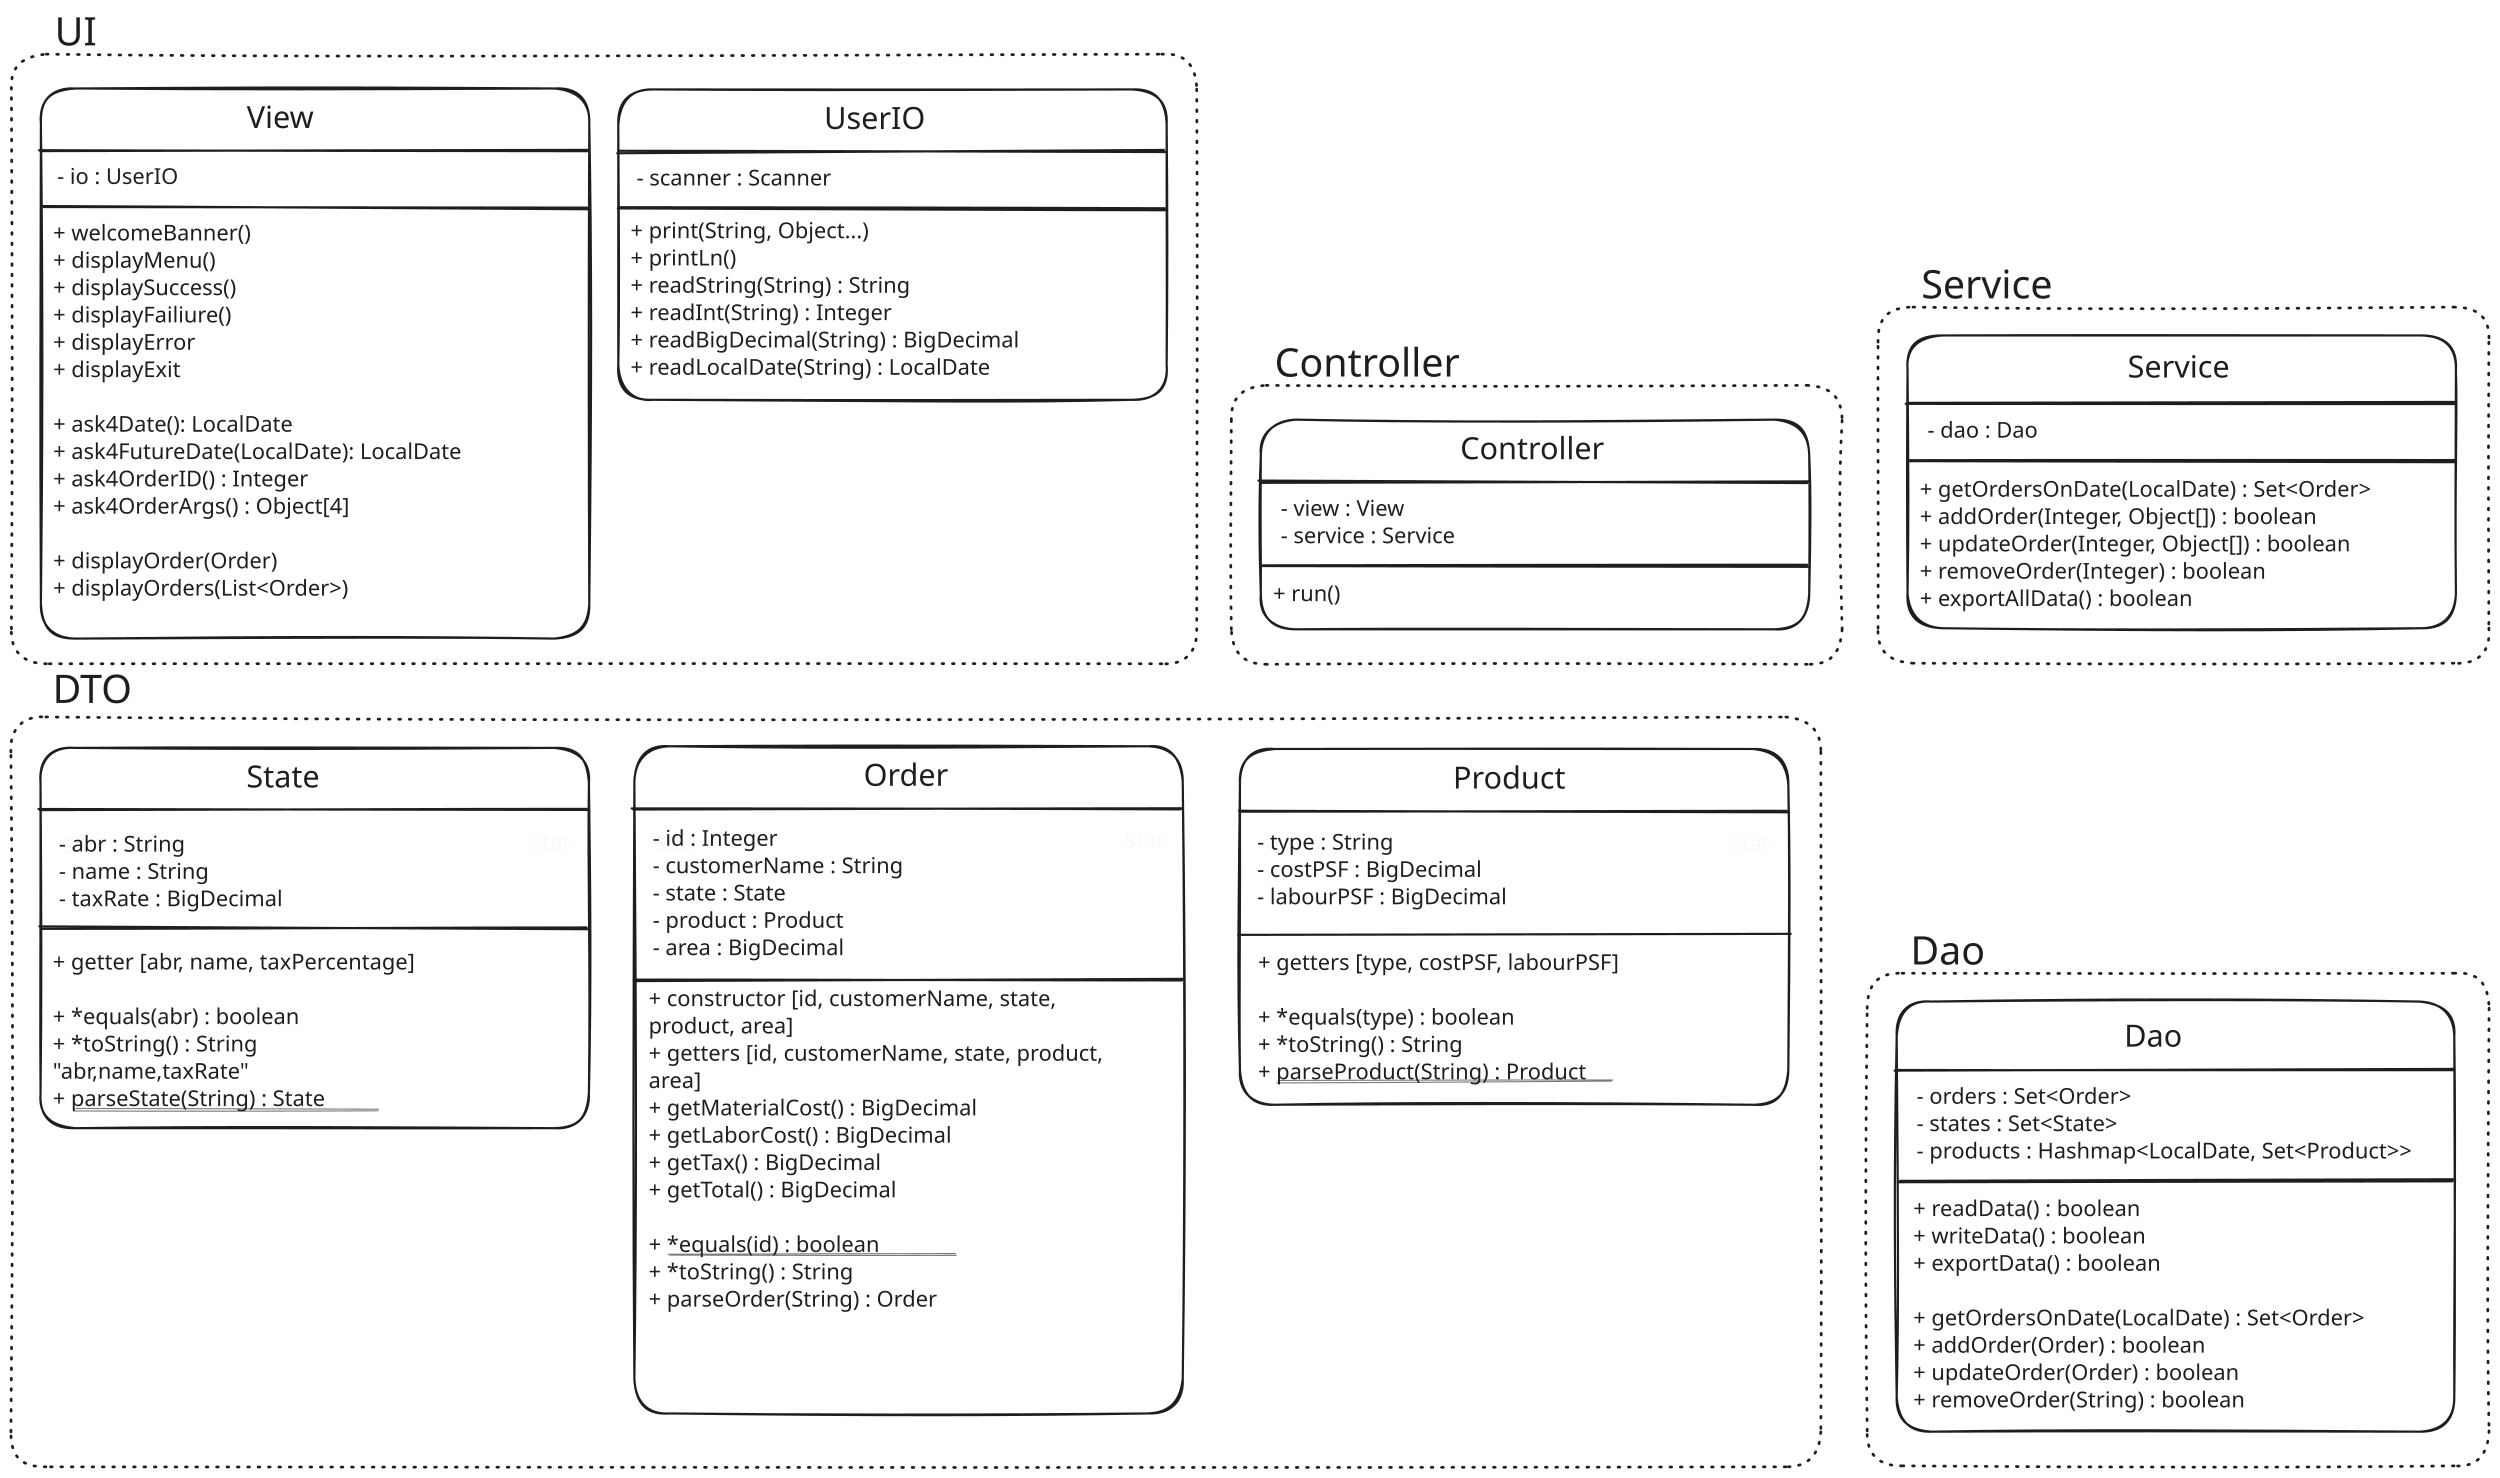
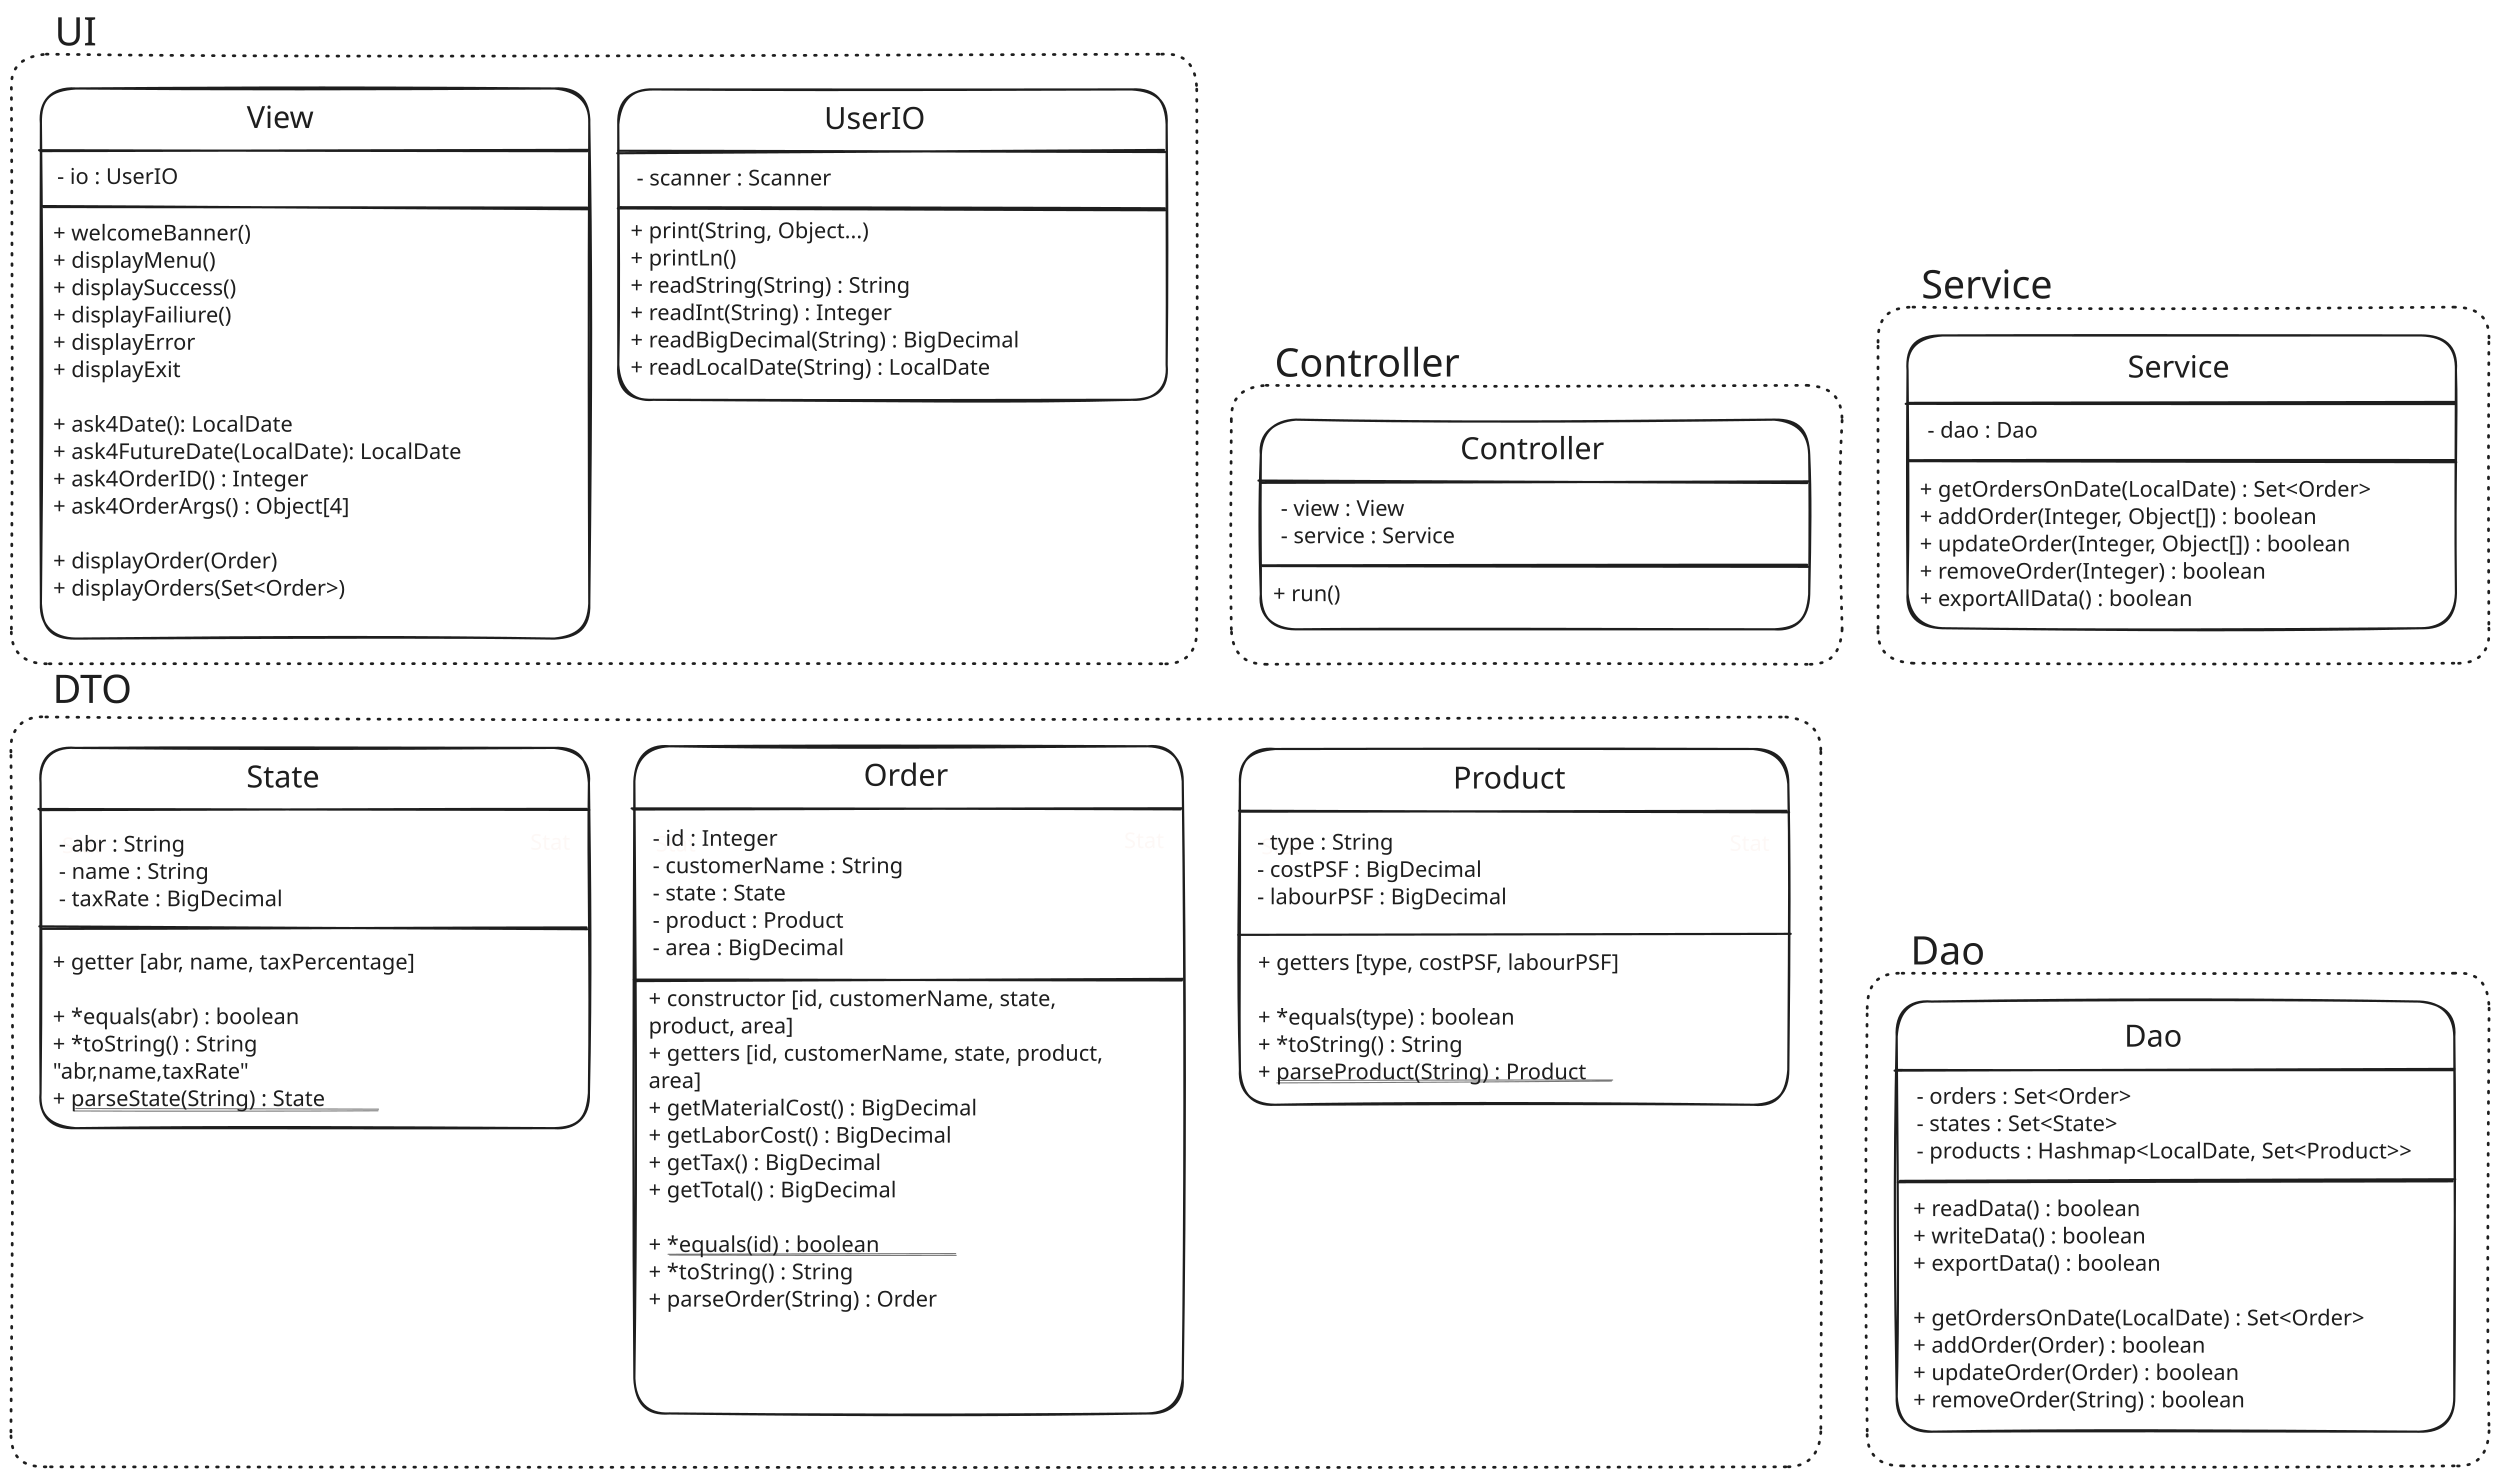
<svg xmlns="http://www.w3.org/2000/svg" version="1.1" viewBox="0 0 2287.741 1352.293" width="4575.483" height="2704.587">
  <defs>
    <style class="style-fonts">
      @font-face {
        font-family: "Virgil";
        src: url("https://excalidraw.com/Virgil.woff2");
      }
      @font-face {
        font-family: "Cascadia";
        src: url("https://excalidraw.com/Cascadia.woff2");
      }
      @font-face {
        font-family: "Assistant";
        src: url("https://excalidraw.com/Assistant-Regular.woff2");
      }
    </style>
  </defs>
  <g stroke-linecap="round" transform="translate(10.43265 49.56822) rotate(0 542.3474 278.9218)">
    <path d="M32 0 C238.87 2.66, 445.78 2.15, 1052.69 0 M1052.69 0 C1074.32 -1.52, 1084.16 10.5, 1084.69 32 M1084.69 32 C1085.6 181.67, 1084.87 330.81, 1084.69 525.84 M1084.69 525.84 C1085.61 549.1, 1072.18 559.13, 1052.69 557.84 M1052.69 557.84 C727.12 557.49, 401.17 557.78, 32 557.84 M32 557.84 C11.97 557.91, -1.21 547.19, 0 525.84 M0 525.84 C1.11 361.12, 0.78 196.74, 0 32 M0 32 C-1.26 9.87, 11.4 1.83, 32 0" stroke="#1e1e1e" stroke-width="2.5" fill="none" stroke-dasharray="1.5 8" />
  </g>
  <g transform="translate(50.01937 10) rotate(0 22.66199 22.5)">
    <text x="0" y="31.536" font-family="Virgil, Segoe UI Emoji" font-size="36px" fill="#1e1e1e" text-anchor="start" style="white-space: pre;" direction="ltr" dominant-baseline="alphabetic">UI</text>
  </g>
  <g stroke-linecap="round" transform="translate(37.42297 80.96861) rotate(0 250.9084 251.6982)">
    <path d="M32 0 C137.08 -0.58, 240.47 -1.63, 469.82 0 M32 0 C166.02 1.06, 299.33 0.9, 469.82 0 M469.82 0 C489.73 1.69, 502.72 11.41, 501.82 32 M469.82 0 C491.05 -1.27, 502.32 9.66, 501.82 32 M501.82 32 C503.97 149.91, 504.12 267.78, 501.82 471.4 M501.82 32 C501.05 192.75, 501.4 354.11, 501.82 471.4 M501.82 471.4 C502.52 493.99, 491.17 502.35, 469.82 503.4 M501.82 471.4 C500.74 493.43, 490.5 501.15, 469.82 503.4 M469.82 503.4 C382.46 502.11, 294.84 502.31, 32 503.4 M469.82 503.4 C350.96 501.51, 232.68 501.49, 32 503.4 M32 503.4 C11.55 503.23, -0.77 491.7, 0 471.4 M32 503.4 C8.6 503.72, 1.41 493.21, 0 471.4 M0 471.4 C1.51 335.05, 1.98 200.18, 0 32 M0 471.4 C-0.83 322.57, -0.25 173.5, 0 32 M0 32 C-1.75 12.18, 9.05 -1.41, 32 0 M0 32 C-0.51 9.22, 8.47 1.6, 32 0" stroke="#1e1e1e" stroke-width="2" fill="none" />
  </g>
  <g transform="translate(225.7782 92.62039) rotate(0 26.48798 17.5)">
    <text x="0" y="24.528" font-family="Virgil, Segoe UI Emoji" font-size="28px" fill="#1e1e1e" text-anchor="start" style="white-space: pre;" direction="ltr" dominant-baseline="alphabetic">View</text>
  </g>
  <g transform="translate(48.60275 202.5347) rotate(0 210.5598 175)">
    <text x="0" y="17.52" font-family="Virgil, Segoe UI Emoji" font-size="20px" fill="#1e1e1e" text-anchor="start" style="white-space: pre;" direction="ltr" dominant-baseline="alphabetic">+ welcomeBanner()</text>
    <text x="0" y="42.52" font-family="Virgil, Segoe UI Emoji" font-size="20px" fill="#1e1e1e" text-anchor="start" style="white-space: pre;" direction="ltr" dominant-baseline="alphabetic">+ displayMenu()</text>
    <text x="0" y="67.52" font-family="Virgil, Segoe UI Emoji" font-size="20px" fill="#1e1e1e" text-anchor="start" style="white-space: pre;" direction="ltr" dominant-baseline="alphabetic">+ displaySuccess()</text>
    <text x="0" y="92.52" font-family="Virgil, Segoe UI Emoji" font-size="20px" fill="#1e1e1e" text-anchor="start" style="white-space: pre;" direction="ltr" dominant-baseline="alphabetic">+ displayFailiure()</text>
    <text x="0" y="117.52" font-family="Virgil, Segoe UI Emoji" font-size="20px" fill="#1e1e1e" text-anchor="start" style="white-space: pre;" direction="ltr" dominant-baseline="alphabetic">+ displayError</text>
    <text x="0" y="142.52" font-family="Virgil, Segoe UI Emoji" font-size="20px" fill="#1e1e1e" text-anchor="start" style="white-space: pre;" direction="ltr" dominant-baseline="alphabetic">+ displayExit</text>
    <text x="0" y="167.52" font-family="Virgil, Segoe UI Emoji" font-size="20px" fill="#1e1e1e" text-anchor="start" style="white-space: pre;" direction="ltr" dominant-baseline="alphabetic" />
    <text x="0" y="192.52" font-family="Virgil, Segoe UI Emoji" font-size="20px" fill="#1e1e1e" text-anchor="start" style="white-space: pre;" direction="ltr" dominant-baseline="alphabetic">+ ask4Date(): LocalDate</text>
    <text x="0" y="217.52" font-family="Virgil, Segoe UI Emoji" font-size="20px" fill="#1e1e1e" text-anchor="start" style="white-space: pre;" direction="ltr" dominant-baseline="alphabetic">+ ask4FutureDate(LocalDate): LocalDate</text>
    <text x="0" y="242.52" font-family="Virgil, Segoe UI Emoji" font-size="20px" fill="#1e1e1e" text-anchor="start" style="white-space: pre;" direction="ltr" dominant-baseline="alphabetic">+ ask4OrderID() : Integer</text>
    <text x="0" y="267.52" font-family="Virgil, Segoe UI Emoji" font-size="20px" fill="#1e1e1e" text-anchor="start" style="white-space: pre;" direction="ltr" dominant-baseline="alphabetic">+ ask4OrderArgs() : Object[4]</text>
    <text x="0" y="292.52" font-family="Virgil, Segoe UI Emoji" font-size="20px" fill="#1e1e1e" text-anchor="start" style="white-space: pre;" direction="ltr" dominant-baseline="alphabetic" />
    <text x="0" y="317.52" font-family="Virgil, Segoe UI Emoji" font-size="20px" fill="#1e1e1e" text-anchor="start" style="white-space: pre;" direction="ltr" dominant-baseline="alphabetic">+ displayOrder(Order)</text>
-     <text x="0" y="342.52" font-family="Virgil, Segoe UI Emoji" font-size="20px" fill="#1e1e1e" text-anchor="start" style="white-space: pre;" direction="ltr" dominant-baseline="alphabetic">+ displayOrders(List&lt;Order&gt;)</text>
+     <text x="0" y="342.52" font-family="Virgil, Segoe UI Emoji" font-size="20px" fill="#1e1e1e" text-anchor="start" style="white-space: pre;" direction="ltr" dominant-baseline="alphabetic">+ displayOrders(Set&lt;Order&gt;)</text>
  </g>
  <g stroke-linecap="round">
    <g transform="translate(36.43249 137.8208) rotate(0 251.0182 0)">
      <path d="M0.54 0.45 C84.35 0.17, 418.36 -0.5, 501.99 -0.66 M-0.63 -0.37 C83.09 0.02, 417.29 0.38, 501.01 0.53" stroke="#1e1e1e" stroke-width="2" fill="none" />
    </g>
  </g>
  <mask />
  <g stroke-linecap="round" transform="translate(565.7835 81.83835) rotate(0 250.9084 142.0061)">
    <path d="M32 0 C152.23 -0.02, 273.62 0.3, 469.82 0 M32 0 C120.04 0.57, 208.9 0.87, 469.82 0 M469.82 0 C492.83 -1.17, 501.05 11.38, 501.82 32 M469.82 0 C490.52 1.22, 503.14 9.43, 501.82 32 M501.82 32 C501.66 105.03, 502.25 176.39, 501.82 252.01 M501.82 32 C502.61 107.47, 502.59 182.95, 501.82 252.01 M501.82 252.01 C503.64 274.51, 492.84 283.64, 469.82 284.01 M501.82 252.01 C503.66 272.39, 491.24 285.17, 469.82 284.01 M469.82 284.01 C366.08 286.99, 260.72 285.11, 32 284.01 M469.82 284.01 C356.67 284.18, 243.87 284.57, 32 284.01 M32 284.01 C9.58 284.86, -1.52 274.31, 0 252.01 M32 284.01 C12.72 286.02, 1.13 272.93, 0 252.01 M0 252.01 C1.12 193.77, 0.56 137.76, 0 32 M0 252.01 C0.03 165.83, -0.05 79.29, 0 32 M0 32 C-0.84 8.88, 12.5 0.12, 32 0 M0 32 C1.81 11.76, 10.76 -0.68, 32 0" stroke="#1e1e1e" stroke-width="2" fill="none" />
  </g>
  <g transform="translate(754.1388 93.49013) rotate(0 49.06998 17.5)">
    <text x="0" y="24.528" font-family="Virgil, Segoe UI Emoji" font-size="28px" fill="#1e1e1e" text-anchor="start" style="white-space: pre;" direction="ltr" dominant-baseline="alphabetic">UserIO</text>
  </g>
  <g transform="translate(582.5532 152.1963) rotate(0 94.63994 12.5)">
    <text x="0" y="17.52" font-family="Virgil, Segoe UI Emoji" font-size="20px" fill="#1e1e1e" text-anchor="start" style="white-space: pre;" direction="ltr" dominant-baseline="alphabetic">- scanner : Scanner</text>
  </g>
  <g stroke-linecap="round">
    <g transform="translate(565.7835 190.8397) rotate(0 249.7187 0.4909375)">
      <path d="M-0.42 -0.13 C83.15 0.19, 417.08 1.5, 500.55 1.56 M1.56 -1.24 C85.15 -1.25, 417.08 -0.67, 500.19 -0.25" stroke="#1e1e1e" stroke-width="2" fill="none" />
    </g>
  </g>
  <mask />
  <g transform="translate(576.9633 200.4044) rotate(0 184.1099 75)">
    <text x="0" y="17.52" font-family="Virgil, Segoe UI Emoji" font-size="20px" fill="#1e1e1e" text-anchor="start" style="white-space: pre;" direction="ltr" dominant-baseline="alphabetic">+ print(String, Object...)</text>
    <text x="0" y="42.52" font-family="Virgil, Segoe UI Emoji" font-size="20px" fill="#1e1e1e" text-anchor="start" style="white-space: pre;" direction="ltr" dominant-baseline="alphabetic">+ printLn()</text>
    <text x="0" y="67.52" font-family="Virgil, Segoe UI Emoji" font-size="20px" fill="#1e1e1e" text-anchor="start" style="white-space: pre;" direction="ltr" dominant-baseline="alphabetic">+ readString(String) : String</text>
    <text x="0" y="92.52" font-family="Virgil, Segoe UI Emoji" font-size="20px" fill="#1e1e1e" text-anchor="start" style="white-space: pre;" direction="ltr" dominant-baseline="alphabetic">+ readInt(String) : Integer</text>
    <text x="0" y="117.52" font-family="Virgil, Segoe UI Emoji" font-size="20px" fill="#1e1e1e" text-anchor="start" style="white-space: pre;" direction="ltr" dominant-baseline="alphabetic">+ readBigDecimal(String) : BigDecimal</text>
    <text x="0" y="142.52" font-family="Virgil, Segoe UI Emoji" font-size="20px" fill="#1e1e1e" text-anchor="start" style="white-space: pre;" direction="ltr" dominant-baseline="alphabetic">+ readLocalDate(String) : LocalDate</text>
  </g>
  <g stroke-linecap="round">
    <g transform="translate(564.793 138.6905) rotate(0 251.0182 0)">
      <path d="M1.01 -0.7 C84.42 -0.73, 418.13 0.21, 501.58 0.43 M0.08 1.54 C83.19 1.1, 416.94 -0.98, 500.39 -1.47" stroke="#1e1e1e" stroke-width="2" fill="none" />
    </g>
  </g>
  <mask />
  <g transform="translate(52.29025 150.8203) rotate(0 64.30995 12.5)">
    <text x="0" y="17.52" font-family="Virgil, Segoe UI Emoji" font-size="20px" fill="#1e1e1e" text-anchor="start" style="white-space: pre;" direction="ltr" dominant-baseline="alphabetic">- io : UserIO</text>
  </g>
  <g stroke-linecap="round">
    <g transform="translate(38.87718 189.135) rotate(0 249.7187 0.4909375)">
      <path d="M0.88 0.31 C83.79 0.37, 415.36 0.84, 498.44 0.88 M-0.12 -0.57 C83.07 -0.36, 417.52 1.99, 500.62 2.36" stroke="#1e1e1e" stroke-width="2" fill="none" />
    </g>
  </g>
  <mask />
  <g transform="translate(1750.771 1095.315) rotate(0 223.8598 100)">
    <text x="0" y="17.52" font-family="Virgil, Segoe UI Emoji" font-size="20px" fill="#1e1e1e" text-anchor="start" style="white-space: pre;" direction="ltr" dominant-baseline="alphabetic">+ readData() : boolean</text>
    <text x="0" y="42.52" font-family="Virgil, Segoe UI Emoji" font-size="20px" fill="#1e1e1e" text-anchor="start" style="white-space: pre;" direction="ltr" dominant-baseline="alphabetic">+ writeData() : boolean</text>
    <text x="0" y="67.52" font-family="Virgil, Segoe UI Emoji" font-size="20px" fill="#1e1e1e" text-anchor="start" style="white-space: pre;" direction="ltr" dominant-baseline="alphabetic">+ exportData() : boolean</text>
    <text x="0" y="92.52" font-family="Virgil, Segoe UI Emoji" font-size="20px" fill="#1e1e1e" text-anchor="start" style="white-space: pre;" direction="ltr" dominant-baseline="alphabetic" />
    <text x="0" y="117.52" font-family="Virgil, Segoe UI Emoji" font-size="20px" fill="#1e1e1e" text-anchor="start" style="white-space: pre;" direction="ltr" dominant-baseline="alphabetic">+ getOrdersOnDate(LocalDate) : Set&lt;Order&gt;</text>
    <text x="0" y="142.52" font-family="Virgil, Segoe UI Emoji" font-size="20px" fill="#1e1e1e" text-anchor="start" style="white-space: pre;" direction="ltr" dominant-baseline="alphabetic">+ addOrder(Order) : boolean</text>
    <text x="0" y="167.52" font-family="Virgil, Segoe UI Emoji" font-size="20px" fill="#1e1e1e" text-anchor="start" style="white-space: pre;" direction="ltr" dominant-baseline="alphabetic">+ updateOrder(Order) : boolean</text>
    <text x="0" y="192.52" font-family="Virgil, Segoe UI Emoji" font-size="20px" fill="#1e1e1e" text-anchor="start" style="white-space: pre;" direction="ltr" dominant-baseline="alphabetic">+ removeOrder(String) : boolean</text>
  </g>
  <g stroke-linecap="round" transform="translate(1708.669 890.6161) rotate(0 284.5362 225.3958)">
    <path d="M32 0 C199.63 0.28, 366.13 0.51, 537.07 0 M537.07 0 C559.09 -1.75, 568.55 9.46, 569.07 32 M569.07 32 C568.06 183.89, 566.95 336.83, 569.07 418.79 M569.07 418.79 C568.02 440.8, 558.06 452.33, 537.07 450.79 M537.07 450.79 C383.48 452.65, 229.9 452.2, 32 450.79 M32 450.79 C12.51 451.17, -1.14 441.68, 0 418.79 M0 418.79 C-2.24 272.02, -1.21 123.95, 0 32 M0 32 C0.24 11.06, 8.78 -0.83, 32 0" stroke="#1e1e1e" stroke-width="2.5" fill="none" stroke-dasharray="1.5 8" />
  </g>
  <g transform="translate(1748.256 851.0479) rotate(0 36.01799 22.5)">
    <text x="0" y="31.536" font-family="Virgil, Segoe UI Emoji" font-size="36px" fill="#1e1e1e" text-anchor="start" style="white-space: pre;" direction="ltr" dominant-baseline="alphabetic">Dao</text>
  </g>
  <g stroke-linecap="round" transform="translate(1735.659 916.5224) rotate(0 255.1296 196.7977)">
    <path d="M32 0 C190.42 -2.68, 347.91 -2.42, 478.26 0 M32 0 C208.35 -1.85, 383.93 -1.71, 478.26 0 M478.26 0 C498.54 0.68, 509.91 12.2, 510.26 32 M478.26 0 C499.69 2.2, 511.9 10.81, 510.26 32 M510.26 32 C511.86 148.08, 509.82 264.71, 510.26 361.6 M510.26 32 C510.65 157.6, 511.25 282.45, 510.26 361.6 M510.26 361.6 C510.5 383.33, 497.71 392.77, 478.26 393.6 M510.26 361.6 C510.6 383.71, 498.95 394.07, 478.26 393.6 M478.26 393.6 C309.42 393.22, 142.94 392.99, 32 393.6 M478.26 393.6 C314.57 392.39, 151.19 391.52, 32 393.6 M32 393.6 C12.36 394.3, 1.55 384.32, 0 361.6 M32 393.6 C10.32 392.25, -0.78 382.53, 0 361.6 M0 361.6 C-1.72 262.14, -2.75 159.35, 0 32 M0 361.6 C1.73 287.12, 1.42 213.36, 0 32 M0 32 C-1.2 10.68, 10 -1.88, 32 0 M0 32 C1.41 11.97, 9.83 -1.44, 32 0" stroke="#1e1e1e" stroke-width="2" fill="none" />
  </g>
  <g transform="translate(1943.848 933.2409) rotate(0 28.01399 17.5)">
    <text x="0" y="24.528" font-family="Virgil, Segoe UI Emoji" font-size="28px" fill="#1e1e1e" text-anchor="start" style="white-space: pre;" direction="ltr" dominant-baseline="alphabetic">Dao</text>
  </g>
  <g stroke-linecap="round">
    <g transform="translate(1734.669 978.8687) rotate(0 255.2393 0)">
      <path d="M-0.92 0.86 C84.41 0.55, 426.05 -0.5, 511.22 -0.71 M0.8 0.27 C86.1 0.61, 425.94 0.37, 510.66 0.46" stroke="#1e1e1e" stroke-width="2" fill="none" />
    </g>
  </g>
  <mask />
  <g transform="translate(1753.883 992.5395) rotate(0 240.7498 37.5)">
    <text x="0" y="17.52" font-family="Virgil, Segoe UI Emoji" font-size="20px" fill="#1e1e1e" text-anchor="start" style="white-space: pre;" direction="ltr" dominant-baseline="alphabetic">- orders : Set&lt;Order&gt;</text>
    <text x="0" y="42.52" font-family="Virgil, Segoe UI Emoji" font-size="20px" fill="#1e1e1e" text-anchor="start" style="white-space: pre;" direction="ltr" dominant-baseline="alphabetic">- states : Set&lt;State&gt;</text>
    <text x="0" y="67.52" font-family="Virgil, Segoe UI Emoji" font-size="20px" fill="#1e1e1e" text-anchor="start" style="white-space: pre;" direction="ltr" dominant-baseline="alphabetic">- products : Hashmap&lt;LocalDate, Set&lt;Product&gt;&gt;</text>
  </g>
  <g stroke-linecap="round">
    <g transform="translate(1737.113 1082.183) rotate(0 253.9399 -0.7754084)">
      <path d="M-0.39 -0.34 C84.02 -0.42, 422.57 -1.1, 507.25 -1.15 M1.6 -1.57 C86.35 -1.95, 425.43 -2.9, 509.63 -3.05" stroke="#1e1e1e" stroke-width="2" fill="none" />
    </g>
  </g>
  <mask />
  <g stroke-linecap="round" transform="translate(10 656.1094) rotate(0 828.1151 343.092)">
    <path d="M32 0 C378.87 3.15, 727.01 3.78, 1624.23 0 M1624.23 0 C1644.23 1.93, 1656.73 11.27, 1656.23 32 M1656.23 32 C1656.41 263.62, 1657.19 493.05, 1656.23 654.18 M1656.23 654.18 C1655.09 675.86, 1643.75 686.47, 1624.23 686.18 M1624.23 686.18 C1127.07 687.29, 631.55 686.68, 32 686.18 M32 686.18 C9.16 686.38, -0.26 676.78, 0 654.18 M0 654.18 C1.47 481.43, 2.53 310.53, 0 32 M0 32 C-1.65 10.39, 12.36 -1.85, 32 0" stroke="#1e1e1e" stroke-width="2.5" fill="none" stroke-dasharray="1.5 8" />
  </g>
  <g transform="translate(48.13139 611.7318) rotate(0 41.57999 22.5)">
    <text x="0" y="31.536" font-family="Virgil, Segoe UI Emoji" font-size="36px" fill="#1e1e1e" text-anchor="start" style="white-space: pre;" direction="ltr" dominant-baseline="alphabetic">DTO</text>
  </g>
  <g stroke-linecap="round" transform="translate(37.09812 684.3943) rotate(0 250.9084 173.9968)">
    <path d="M32 0 C143.07 -0.78, 253.14 -0.27, 469.82 0 M32 0 C155.84 1.2, 279.84 1.35, 469.82 0 M469.82 0 C492.92 -0.93, 500.16 10.04, 501.82 32 M469.82 0 C491.66 1.86, 503.52 11.88, 501.82 32 M501.82 32 C500.51 111.84, 503.44 192.01, 501.82 315.99 M501.82 32 C503.08 122.96, 504.06 215.04, 501.82 315.99 M501.82 315.99 C502.57 338.49, 489.22 349.45, 469.82 347.99 M501.82 315.99 C499.97 338.54, 492.88 347.46, 469.82 347.99 M469.82 347.99 C314.47 347.12, 160.13 346.27, 32 347.99 M469.82 347.99 C345.59 348.41, 221.55 347.79, 32 347.99 M32 347.99 C10.3 348.73, -1.36 337.9, 0 315.99 M32 347.99 C9.72 345.99, -1.82 336.91, 0 315.99 M0 315.99 C-0.54 250.17, 0.18 182.41, 0 32 M0 315.99 C1.06 231.67, 0.77 145.65, 0 32 M0 32 C-1.22 12.55, 8.84 -1.54, 32 0 M0 32 C-1.89 10.59, 9.44 -1.91, 32 0" stroke="#1e1e1e" stroke-width="2" fill="none" />
  </g>
  <g transform="translate(225.4534 696.0461) rotate(0 41.32798 17.5)">
    <text x="0" y="24.528" font-family="Virgil, Segoe UI Emoji" font-size="28px" fill="#1e1e1e" text-anchor="start" style="white-space: pre;" direction="ltr" dominant-baseline="alphabetic">State</text>
  </g>
  <g transform="translate(56.66272 763.1498) rotate(0 24.04998 12.5)">
    <text x="0" y="17.52" font-family="Virgil, Segoe UI Emoji" font-size="20px" fill="#fdf8f6" text-anchor="start" style="white-space: pre;" direction="ltr" dominant-baseline="alphabetic">Stat</text>
  </g>
  <g transform="translate(53.86776 761.7523) rotate(0 119.6199 37.5)">
    <text x="0" y="17.52" font-family="Virgil, Segoe UI Emoji" font-size="20px" fill="#1e1e1e" text-anchor="start" style="white-space: pre;" direction="ltr" dominant-baseline="alphabetic">- abr : String </text>
    <text x="0" y="42.52" font-family="Virgil, Segoe UI Emoji" font-size="20px" fill="#1e1e1e" text-anchor="start" style="white-space: pre;" direction="ltr" dominant-baseline="alphabetic">- name : String </text>
    <text x="0" y="67.52" font-family="Virgil, Segoe UI Emoji" font-size="20px" fill="#1e1e1e" text-anchor="start" style="white-space: pre;" direction="ltr" dominant-baseline="alphabetic">- taxRate : BigDecimal </text>
  </g>
  <g stroke-linecap="round">
    <g transform="translate(37.09812 848.3957) rotate(0 249.7187 0.4909375)">
      <path d="M-1.06 -0.67 C82.27 -0.19, 416.59 1.66, 500.18 1.93 M0.59 1.6 C83.81 1.83, 416.34 0.2, 499.63 0.31" stroke="#1e1e1e" stroke-width="2" fill="none" />
    </g>
  </g>
  <mask />
  <g transform="translate(48.2779 869.627) rotate(0 184.3199 75)">
    <text x="0" y="17.52" font-family="Virgil, Segoe UI Emoji" font-size="20px" fill="#1e1e1e" text-anchor="start" style="white-space: pre;" direction="ltr" dominant-baseline="alphabetic">+ getter [abr, name, taxPercentage]</text>
    <text x="0" y="42.52" font-family="Virgil, Segoe UI Emoji" font-size="20px" fill="#1e1e1e" text-anchor="start" style="white-space: pre;" direction="ltr" dominant-baseline="alphabetic" />
    <text x="0" y="67.52" font-family="Virgil, Segoe UI Emoji" font-size="20px" fill="#1e1e1e" text-anchor="start" style="white-space: pre;" direction="ltr" dominant-baseline="alphabetic">+ *equals(abr) : boolean</text>
    <text x="0" y="92.52" font-family="Virgil, Segoe UI Emoji" font-size="20px" fill="#1e1e1e" text-anchor="start" style="white-space: pre;" direction="ltr" dominant-baseline="alphabetic">+ *toString() : String</text>
    <text x="0" y="117.52" font-family="Virgil, Segoe UI Emoji" font-size="20px" fill="#1e1e1e" text-anchor="start" style="white-space: pre;" direction="ltr" dominant-baseline="alphabetic">"abr,name,taxRate"</text>
    <text x="0" y="142.52" font-family="Virgil, Segoe UI Emoji" font-size="20px" fill="#1e1e1e" text-anchor="start" style="white-space: pre;" direction="ltr" dominant-baseline="alphabetic">+ parseState(String) : State</text>
  </g>
  <g transform="translate(485.1838 760.0708) rotate(0 24.04998 12.5)">
    <text x="0" y="17.52" font-family="Virgil, Segoe UI Emoji" font-size="20px" fill="#fdf8f6" text-anchor="start" style="white-space: pre;" direction="ltr" dominant-baseline="alphabetic">Stat</text>
  </g>
  <g stroke-linecap="round">
    <g transform="translate(36.10764 741.2465) rotate(0 251.0182 0)">
      <path d="M0.38 0.07 C83.69 0.03, 417.37 -1.2, 500.94 -1.06 M-0.88 -0.93 C82.69 -0.8, 419.45 -0.08, 503.08 -0.08" stroke="#1e1e1e" stroke-width="2" fill="none" />
    </g>
  </g>
  <mask />
  <g stroke-linecap="round">
    <g stroke-opacity="0.6" fill-opacity="0.6" transform="translate(69.41814 1015.075) rotate(0 138.0005 0)">
      <path d="M-0.07 -0.68 C46.29 -0.59, 231.02 -0.38, 276.94 -0.09 M-1.56 1.57 C44.82 1.92, 230.5 1.78, 276.49 1.4" stroke="#1e1e1e" stroke-width="1" fill="none" />
    </g>
  </g>
  <mask />
  <g stroke-linecap="round" transform="translate(1134.66 685.4124) rotate(0 250.9084 162.7768)">
    <path d="M32 0 C168.84 -0.3, 306.94 -0.49, 469.82 0 M32 0 C186.69 -0.46, 341.29 0.11, 469.82 0 M469.82 0 C489.79 -0.52, 502.17 10.1, 501.82 32 M469.82 0 C489.55 2.13, 499.78 11.14, 501.82 32 M501.82 32 C503.27 97.8, 503.25 163.1, 501.82 293.55 M501.82 32 C502.93 87.76, 502.74 143.26, 501.82 293.55 M501.82 293.55 C501.73 314.64, 492.06 325.01, 469.82 325.55 M501.82 293.55 C500.25 313.74, 492.76 327.61, 469.82 325.55 M469.82 325.55 C315.15 324.3, 158.83 325.02, 32 325.55 M469.82 325.55 C297.9 323.46, 126.97 323.48, 32 325.55 M32 325.55 C11.21 326.69, 1.52 315.54, 0 293.55 M32 325.55 C10.76 325.33, -1.26 313.54, 0 293.55 M0 293.55 C-2.67 205.53, -0.79 114.94, 0 32 M0 293.55 C-0.9 230.21, 0.44 166.81, 0 32 M0 32 C-1.02 10.84, 8.69 1.88, 32 0 M0 32 C-0.22 10.43, 10.92 -2.18, 32 0" stroke="#1e1e1e" stroke-width="2" fill="none" />
  </g>
  <g transform="translate(1329.634 697.0641) rotate(0 53.88598 17.5)">
    <text x="0" y="24.528" font-family="Virgil, Segoe UI Emoji" font-size="28px" fill="#1e1e1e" text-anchor="start" style="white-space: pre;" direction="ltr" dominant-baseline="alphabetic">Product</text>
  </g>
  <g transform="translate(1154.224 764.1678) rotate(0 24.04998 12.5)">
    <text x="0" y="17.52" font-family="Virgil, Segoe UI Emoji" font-size="20px" fill="#fdf8f6" text-anchor="start" style="white-space: pre;" direction="ltr" dominant-baseline="alphabetic">Stat</text>
  </g>
  <g transform="translate(1150.428 759.9468) rotate(0 120.4399 37.5)">
    <text x="0" y="17.52" font-family="Virgil, Segoe UI Emoji" font-size="20px" fill="#1e1e1e" text-anchor="start" style="white-space: pre;" direction="ltr" dominant-baseline="alphabetic">- type : String</text>
    <text x="0" y="42.52" font-family="Virgil, Segoe UI Emoji" font-size="20px" fill="#1e1e1e" text-anchor="start" style="white-space: pre;" direction="ltr" dominant-baseline="alphabetic">- costPSF : BigDecimal</text>
    <text x="0" y="67.52" font-family="Virgil, Segoe UI Emoji" font-size="20px" fill="#1e1e1e" text-anchor="start" style="white-space: pre;" direction="ltr" dominant-baseline="alphabetic">- labourPSF : BigDecimal</text>
  </g>
  <g transform="translate(1582.745 761.0889) rotate(0 24.04998 12.5)">
    <text x="0" y="17.52" font-family="Virgil, Segoe UI Emoji" font-size="20px" fill="#fdf8f6" text-anchor="start" style="white-space: pre;" direction="ltr" dominant-baseline="alphabetic">Stat</text>
  </g>
  <g stroke-linecap="round">
    <g transform="translate(1133.669 742.2646) rotate(0 251.0182 0)">
      <path d="M1.03 0.46 C84.47 0.56, 417.69 -0.18, 501.22 -0.31 M0.12 -0.34 C83.88 0.01, 419.93 0.87, 503.51 1.06" stroke="#1e1e1e" stroke-width="2" fill="none" />
    </g>
  </g>
  <mask />
  <g stroke-linecap="round">
    <g transform="translate(1133.216 855.4892) rotate(0 252.7109 -0.4645421)">
      <path d="M0 0 C84.24 -0.15, 421.18 -0.77, 505.42 -0.93 M0 0 C84.24 -0.15, 421.18 -0.77, 505.42 -0.93" stroke="#1e1e1e" stroke-width="2" fill="none" />
    </g>
  </g>
  <mask />
  <g stroke-linecap="round" transform="translate(580.5028 682.905) rotate(0 250.9084 305.2696)">
    <path d="M32 0 C125.42 -0.49, 218.74 -1.05, 469.82 0 M32 0 C133.25 1.66, 234.07 1.86, 469.82 0 M469.82 0 C489.92 0.6, 501.76 10.84, 501.82 32 M469.82 0 C490.91 -2, 499.81 11.28, 501.82 32 M501.82 32 C504.39 214.37, 504.39 396.53, 501.82 578.54 M501.82 32 C504.11 233.85, 503.57 435.53, 501.82 578.54 M501.82 578.54 C502.95 598.45, 491.94 611.41, 469.82 610.54 M501.82 578.54 C499.85 598.06, 491.1 609.81, 469.82 610.54 M469.82 610.54 C309.99 612.13, 148.07 611.76, 32 610.54 M469.82 610.54 C344.52 612.59, 218.62 612.71, 32 610.54 M32 610.54 C10.88 611.99, 1.25 601.87, 0 578.54 M32 610.54 C12.03 611.63, 0.75 599.82, 0 578.54 M0 578.54 C1.94 432.83, 1.95 287.67, 0 32 M0 578.54 C-1.17 431.97, -1 285.89, 0 32 M0 32 C0.82 12.27, 12.01 0.82, 32 0 M0 32 C1.16 10.29, 11.46 -1.83, 32 0" stroke="#1e1e1e" stroke-width="2" fill="none" />
  </g>
  <g transform="translate(790.2719 694.5567) rotate(0 37.82798 17.5)">
    <text x="0" y="24.528" font-family="Virgil, Segoe UI Emoji" font-size="28px" fill="#1e1e1e" text-anchor="start" style="white-space: pre;" direction="ltr" dominant-baseline="alphabetic">Order</text>
  </g>
  <g transform="translate(600.0674 761.6604) rotate(0 24.04998 12.5)">
    <text x="0" y="17.52" font-family="Virgil, Segoe UI Emoji" font-size="20px" fill="#fdf8f6" text-anchor="start" style="white-space: pre;" direction="ltr" dominant-baseline="alphabetic">Stat</text>
  </g>
  <g transform="translate(597.2725 756.4944) rotate(0 117.7599 75)">
    <text x="0" y="17.52" font-family="Virgil, Segoe UI Emoji" font-size="20px" fill="#1e1e1e" text-anchor="start" style="white-space: pre;" direction="ltr" dominant-baseline="alphabetic">- id : Integer</text>
    <text x="0" y="42.52" font-family="Virgil, Segoe UI Emoji" font-size="20px" fill="#1e1e1e" text-anchor="start" style="white-space: pre;" direction="ltr" dominant-baseline="alphabetic">- customerName : String</text>
    <text x="0" y="67.52" font-family="Virgil, Segoe UI Emoji" font-size="20px" fill="#1e1e1e" text-anchor="start" style="white-space: pre;" direction="ltr" dominant-baseline="alphabetic">- state : State</text>
    <text x="0" y="92.52" font-family="Virgil, Segoe UI Emoji" font-size="20px" fill="#1e1e1e" text-anchor="start" style="white-space: pre;" direction="ltr" dominant-baseline="alphabetic">- product : Product</text>
    <text x="0" y="117.52" font-family="Virgil, Segoe UI Emoji" font-size="20px" fill="#1e1e1e" text-anchor="start" style="white-space: pre;" direction="ltr" dominant-baseline="alphabetic">- area : BigDecimal</text>
    <text x="0" y="142.52" font-family="Virgil, Segoe UI Emoji" font-size="20px" fill="#1e1e1e" text-anchor="start" style="white-space: pre;" direction="ltr" dominant-baseline="alphabetic" />
  </g>
  <g transform="translate(1028.588 758.5815) rotate(0 24.04998 12.5)">
    <text x="0" y="17.52" font-family="Virgil, Segoe UI Emoji" font-size="20px" fill="#fdf8f6" text-anchor="start" style="white-space: pre;" direction="ltr" dominant-baseline="alphabetic">Stat</text>
  </g>
  <g stroke-linecap="round">
    <g transform="translate(579.5123 740.6993) rotate(0 251.0182 0)">
      <path d="M-0.03 0.1 C83.74 -0.13, 418.41 -1.08, 501.91 -1.04 M-1.51 -0.89 C82.16 -1.04, 416.76 -0.5, 500.9 -0.05" stroke="#1e1e1e" stroke-width="2" fill="none" />
    </g>
  </g>
  <mask />
  <g stroke-linecap="round">
    <g transform="translate(579.8339 898.2972) rotate(0 251.1681 -1.18756)">
      <path d="M1.08 -0.51 C84.69 -0.96, 419.11 -2.09, 502.51 -2.55 M0.19 -1.83 C83.58 -2.1, 417.69 -1, 501.66 -1.11" stroke="#1e1e1e" stroke-width="2" fill="none" />
    </g>
  </g>
  <mask />
  <g transform="translate(593.5259 903.1478) rotate(0 230.3098 150)">
    <text x="0" y="17.52" font-family="Virgil, Segoe UI Emoji" font-size="20px" fill="#1e1e1e" text-anchor="start" style="white-space: pre;" direction="ltr" dominant-baseline="alphabetic">+ constructor [id, customerName, state, </text>
    <text x="0" y="42.52" font-family="Virgil, Segoe UI Emoji" font-size="20px" fill="#1e1e1e" text-anchor="start" style="white-space: pre;" direction="ltr" dominant-baseline="alphabetic">product, area]</text>
    <text x="0" y="67.52" font-family="Virgil, Segoe UI Emoji" font-size="20px" fill="#1e1e1e" text-anchor="start" style="white-space: pre;" direction="ltr" dominant-baseline="alphabetic">+ getters [id, customerName, state, product, </text>
    <text x="0" y="92.52" font-family="Virgil, Segoe UI Emoji" font-size="20px" fill="#1e1e1e" text-anchor="start" style="white-space: pre;" direction="ltr" dominant-baseline="alphabetic">area]</text>
    <text x="0" y="117.52" font-family="Virgil, Segoe UI Emoji" font-size="20px" fill="#1e1e1e" text-anchor="start" style="white-space: pre;" direction="ltr" dominant-baseline="alphabetic">+ getMaterialCost() : BigDecimal</text>
    <text x="0" y="142.52" font-family="Virgil, Segoe UI Emoji" font-size="20px" fill="#1e1e1e" text-anchor="start" style="white-space: pre;" direction="ltr" dominant-baseline="alphabetic">+ getLaborCost() : BigDecimal</text>
    <text x="0" y="167.52" font-family="Virgil, Segoe UI Emoji" font-size="20px" fill="#1e1e1e" text-anchor="start" style="white-space: pre;" direction="ltr" dominant-baseline="alphabetic">+ getTax() : BigDecimal</text>
    <text x="0" y="192.52" font-family="Virgil, Segoe UI Emoji" font-size="20px" fill="#1e1e1e" text-anchor="start" style="white-space: pre;" direction="ltr" dominant-baseline="alphabetic">+ getTotal() : BigDecimal</text>
    <text x="0" y="217.52" font-family="Virgil, Segoe UI Emoji" font-size="20px" fill="#1e1e1e" text-anchor="start" style="white-space: pre;" direction="ltr" dominant-baseline="alphabetic" />
    <text x="0" y="242.52" font-family="Virgil, Segoe UI Emoji" font-size="20px" fill="#1e1e1e" text-anchor="start" style="white-space: pre;" direction="ltr" dominant-baseline="alphabetic">+ *equals(id) : boolean</text>
    <text x="0" y="267.52" font-family="Virgil, Segoe UI Emoji" font-size="20px" fill="#1e1e1e" text-anchor="start" style="white-space: pre;" direction="ltr" dominant-baseline="alphabetic">+ *toString() : String</text>
    <text x="0" y="292.52" font-family="Virgil, Segoe UI Emoji" font-size="20px" fill="#1e1e1e" text-anchor="start" style="white-space: pre;" direction="ltr" dominant-baseline="alphabetic">+ parseOrder(String) : Order</text>
  </g>
  <g transform="translate(1151.192 870.0855) rotate(0 187.4198 62.5)">
    <text x="0" y="17.52" font-family="Virgil, Segoe UI Emoji" font-size="20px" fill="#1e1e1e" text-anchor="start" style="white-space: pre;" direction="ltr" dominant-baseline="alphabetic">+ getters [type, costPSF, labourPSF]</text>
    <text x="0" y="42.52" font-family="Virgil, Segoe UI Emoji" font-size="20px" fill="#1e1e1e" text-anchor="start" style="white-space: pre;" direction="ltr" dominant-baseline="alphabetic" />
    <text x="0" y="67.52" font-family="Virgil, Segoe UI Emoji" font-size="20px" fill="#1e1e1e" text-anchor="start" style="white-space: pre;" direction="ltr" dominant-baseline="alphabetic">+ *equals(type) : boolean</text>
    <text x="0" y="92.52" font-family="Virgil, Segoe UI Emoji" font-size="20px" fill="#1e1e1e" text-anchor="start" style="white-space: pre;" direction="ltr" dominant-baseline="alphabetic">+ *toString() : String</text>
    <text x="0" y="117.52" font-family="Virgil, Segoe UI Emoji" font-size="20px" fill="#1e1e1e" text-anchor="start" style="white-space: pre;" direction="ltr" dominant-baseline="alphabetic">+ parseProduct(String) : Product</text>
  </g>
  <g stroke-linecap="round" transform="translate(1126.783 352.613) rotate(0 279.4709 127.6344)">
    <path d="M32 0 C181.69 1.45, 333.26 0.97, 526.94 0 M526.94 0 C548.41 1.15, 558.64 10.47, 558.94 32 M558.94 32 C555.31 93.43, 557.03 152.02, 558.94 223.27 M558.94 223.27 C557.31 246.4, 547.79 255.92, 526.94 255.27 M526.94 255.27 C337.16 254.21, 147.79 254.4, 32 255.27 M32 255.27 C12 255.26, 0.88 245.65, 0 223.27 M0 223.27 C-0.86 180.09, -0.64 136.25, 0 32 M0 32 C-0.48 11.64, 9.04 1.59, 32 0" stroke="#1e1e1e" stroke-width="2.5" fill="none" stroke-dasharray="1.5 8" />
  </g>
  <g transform="translate(1166.37 313.0448) rotate(0 84.90597 22.5)">
    <text x="0" y="31.536" font-family="Virgil, Segoe UI Emoji" font-size="36px" fill="#1e1e1e" text-anchor="start" style="white-space: pre;" direction="ltr" dominant-baseline="alphabetic">Controller</text>
  </g>
  <g stroke-linecap="round" transform="translate(1153.774 384.0134) rotate(0 250.9084 95.93285)">
    <path d="M32 0 C148.48 2.64, 264.67 1.96, 469.82 0 M32 0 C167.73 2.48, 304.35 2.25, 469.82 0 M469.82 0 C489.51 1.8, 501.33 11.32, 501.82 32 M469.82 0 C493.06 -0.43, 500.79 10.39, 501.82 32 M501.82 32 C503.49 67.92, 503.03 104.92, 501.82 159.87 M501.82 32 C502.21 62.32, 502.32 92.31, 501.82 159.87 M501.82 159.87 C501.34 182.18, 489.52 193.45, 469.82 191.87 M501.82 159.87 C499.91 183.43, 491.49 190.86, 469.82 191.87 M469.82 191.87 C343.49 191.91, 216.66 191.91, 32 191.87 M469.82 191.87 C295.97 191.55, 122.25 190.95, 32 191.87 M32 191.87 C11.05 191.77, 0.43 182.1, 0 159.87 M32 191.87 C12.37 191.51, -2.23 180.49, 0 159.87 M0 159.87 C0.3 132.46, -0.64 102.3, 0 32 M0 159.87 C-1.37 119.79, -1.78 77.22, 0 32 M0 32 C0.51 12.03, 11.91 0.77, 32 0 M0 32 C-1.91 12.72, 11.86 1.68, 32 0" stroke="#1e1e1e" stroke-width="2" fill="none" />
  </g>
  <g transform="translate(1336.222 395.6652) rotate(0 66.03797 17.5)">
    <text x="0" y="24.528" font-family="Virgil, Segoe UI Emoji" font-size="28px" fill="#1e1e1e" text-anchor="start" style="white-space: pre;" direction="ltr" dominant-baseline="alphabetic">Controller</text>
  </g>
  <g transform="translate(1164.954 532.5795) rotate(0 33.42998 12.5)">
    <text x="0" y="17.52" font-family="Virgil, Segoe UI Emoji" font-size="20px" fill="#1e1e1e" text-anchor="start" style="white-space: pre;" direction="ltr" dominant-baseline="alphabetic">+ run()</text>
  </g>
  <g stroke-linecap="round">
    <g transform="translate(1152.783 440.8656) rotate(0 251.0182 0)">
      <path d="M-1.14 -1.09 C82.37 -0.91, 417.09 0.87, 500.95 1.16 M0.46 0.96 C84.34 0.81, 419.63 0.04, 503.09 -0.36" stroke="#1e1e1e" stroke-width="2" fill="none" />
    </g>
  </g>
  <mask />
  <g transform="translate(1171.998 454.5364) rotate(0 88.39992 25)">
    <text x="0" y="17.52" font-family="Virgil, Segoe UI Emoji" font-size="20px" fill="#1e1e1e" text-anchor="start" style="white-space: pre;" direction="ltr" dominant-baseline="alphabetic">- view : View</text>
    <text x="0" y="42.52" font-family="Virgil, Segoe UI Emoji" font-size="20px" fill="#1e1e1e" text-anchor="start" style="white-space: pre;" direction="ltr" dominant-baseline="alphabetic">- service : Service</text>
  </g>
  <g stroke-linecap="round">
    <g transform="translate(1155.228 517.1799) rotate(0 249.7187 0.4909375)">
      <path d="M0.05 0.8 C83.32 1, 416.09 1.61, 499.43 1.51 M-1.39 0.17 C81.75 -0.02, 414.97 -0.49, 498.48 -0.34" stroke="#1e1e1e" stroke-width="2" fill="none" />
    </g>
  </g>
  <mask />
  <g stroke-linecap="round" transform="translate(1718.593 281.0433) rotate(0 279.4709 162.9246)">
    <path d="M32 0 C179.72 2.27, 325.89 1.69, 526.94 0 M526.94 0 C550.17 -0.06, 560.51 10.69, 558.94 32 M558.94 32 C558.73 93.01, 558.29 153.4, 558.94 293.85 M558.94 293.85 C560.92 315.77, 548.79 327.29, 526.94 325.85 M526.94 325.85 C392.52 326.73, 259.3 327.06, 32 325.85 M32 325.85 C12.35 324.66, -1.29 316.72, 0 293.85 M0 293.85 C0.58 200.91, -0.47 105.83, 0 32 M0 32 C-0.6 9.9, 9.44 -0.06, 32 0" stroke="#1e1e1e" stroke-width="2.5" fill="none" stroke-dasharray="1.5 8" />
  </g>
  <g transform="translate(1758.179 241.4751) rotate(0 60.76797 22.5)">
    <text x="0" y="31.536" font-family="Virgil, Segoe UI Emoji" font-size="36px" fill="#1e1e1e" text-anchor="start" style="white-space: pre;" direction="ltr" dominant-baseline="alphabetic">Service</text>
  </g>
  <g stroke-linecap="round" transform="translate(1745.583 306.9496) rotate(0 250.9084 133.97)">
    <path d="M32 0 C193.16 0.09, 353.21 0.13, 469.82 0 M32 0 C133.36 -0.32, 234.29 -0.34, 469.82 0 M469.82 0 C493.13 0.59, 502.33 12.11, 501.82 32 M469.82 0 C490.47 0.01, 503.48 8.94, 501.82 32 M501.82 32 C503.28 77.5, 500.62 126.5, 501.82 235.94 M501.82 32 C501.68 105.94, 501.1 178.67, 501.82 235.94 M501.82 235.94 C501.21 256.51, 489.92 267.88, 469.82 267.94 M501.82 235.94 C501.37 259.04, 490.22 268.43, 469.82 267.94 M469.82 267.94 C315.4 269.24, 160.21 269.72, 32 267.94 M469.82 267.94 C344.68 270.59, 218.55 270.19, 32 267.94 M32 267.94 C12.25 267, 1.45 255.54, 0 235.94 M32 267.94 C8.72 267.21, -1.23 255.98, 0 235.94 M0 235.94 C1.09 179.77, 0.84 121.73, 0 32 M0 235.94 C-0.72 154.57, -0.37 73.02, 0 32 M0 32 C-1.71 11.38, 9.85 1.6, 32 0 M0 32 C-1.51 8.92, 8.55 -0.03, 32 0" stroke="#1e1e1e" stroke-width="2" fill="none" />
  </g>
  <g transform="translate(1946.955 320.9413) rotate(0 47.26398 17.5)">
    <text x="0" y="24.528" font-family="Virgil, Segoe UI Emoji" font-size="28px" fill="#1e1e1e" text-anchor="start" style="white-space: pre;" direction="ltr" dominant-baseline="alphabetic">Service</text>
  </g>
  <g transform="translate(1756.763 437.0097) rotate(0 223.8598 62.5)">
    <text x="0" y="17.52" font-family="Virgil, Segoe UI Emoji" font-size="20px" fill="#1e1e1e" text-anchor="start" style="white-space: pre;" direction="ltr" dominant-baseline="alphabetic">+ getOrdersOnDate(LocalDate) : Set&lt;Order&gt;</text>
    <text x="0" y="42.52" font-family="Virgil, Segoe UI Emoji" font-size="20px" fill="#1e1e1e" text-anchor="start" style="white-space: pre;" direction="ltr" dominant-baseline="alphabetic">+ addOrder(Integer, Object[]) : boolean</text>
    <text x="0" y="67.52" font-family="Virgil, Segoe UI Emoji" font-size="20px" fill="#1e1e1e" text-anchor="start" style="white-space: pre;" direction="ltr" dominant-baseline="alphabetic">+ updateOrder(Integer, Object[]) : boolean</text>
    <text x="0" y="92.52" font-family="Virgil, Segoe UI Emoji" font-size="20px" fill="#1e1e1e" text-anchor="start" style="white-space: pre;" direction="ltr" dominant-baseline="alphabetic">+ removeOrder(Integer) : boolean</text>
    <text x="0" y="117.52" font-family="Virgil, Segoe UI Emoji" font-size="20px" fill="#1e1e1e" text-anchor="start" style="white-space: pre;" direction="ltr" dominant-baseline="alphabetic">+ exportAllData() : boolean</text>
  </g>
  <g stroke-linecap="round">
    <g transform="translate(1744.593 369.2959) rotate(0 251.0182 0)">
      <path d="M-0.65 0.27 C83.14 0.48, 418.89 0.4, 502.73 0.42 M1.21 -0.63 C84.9 -0.72, 418.71 -1.29, 502.15 -1.48" stroke="#1e1e1e" stroke-width="2" fill="none" />
    </g>
  </g>
  <mask />
  <g transform="translate(1763.807 382.9667) rotate(0 59.43996 12.5)">
    <text x="0" y="17.52" font-family="Virgil, Segoe UI Emoji" font-size="20px" fill="#1e1e1e" text-anchor="start" style="white-space: pre;" direction="ltr" dominant-baseline="alphabetic">- dao : Dao</text>
  </g>
  <g stroke-linecap="round">
    <g transform="translate(1747.037 421.6101) rotate(0 249.7187 0.4909375)">
      <path d="M0.36 0.38 C83.68 0.53, 417.39 1.09, 500.63 1.34 M-0.92 -0.47 C82.29 -0.72, 416.96 -0.67, 500.3 -0.6" stroke="#1e1e1e" stroke-width="2" fill="none" />
    </g>
  </g>
  <mask />
  <g stroke-linecap="round">
    <g stroke-opacity="0.6" fill-opacity="0.6" transform="translate(612.93 1147.896) rotate(0 130.519 0)">
      <path d="M-0.08 0.61 C43.4 0.79, 218.49 1.15, 262.05 0.88 M-1.58 -0.12 C41.72 -0.25, 217.93 -0.77, 261.64 -0.78" stroke="#1e1e1e" stroke-width="1" fill="none" />
    </g>
  </g>
  <mask />
  <g stroke-linecap="round">
    <g stroke-opacity="0.6" fill-opacity="0.6" transform="translate(1168.978 989.4458) rotate(0 153.587 0.00001189156)">
      <path d="M0.59 -0.73 C51.74 -0.87, 255.53 -1.31, 306.78 -1.11 M-0.56 1.5 C50.41 1.49, 254.23 0.36, 305.62 -0.16" stroke="#1e1e1e" stroke-width="1" fill="none" />
    </g>
  </g>
  <mask />
</svg>
